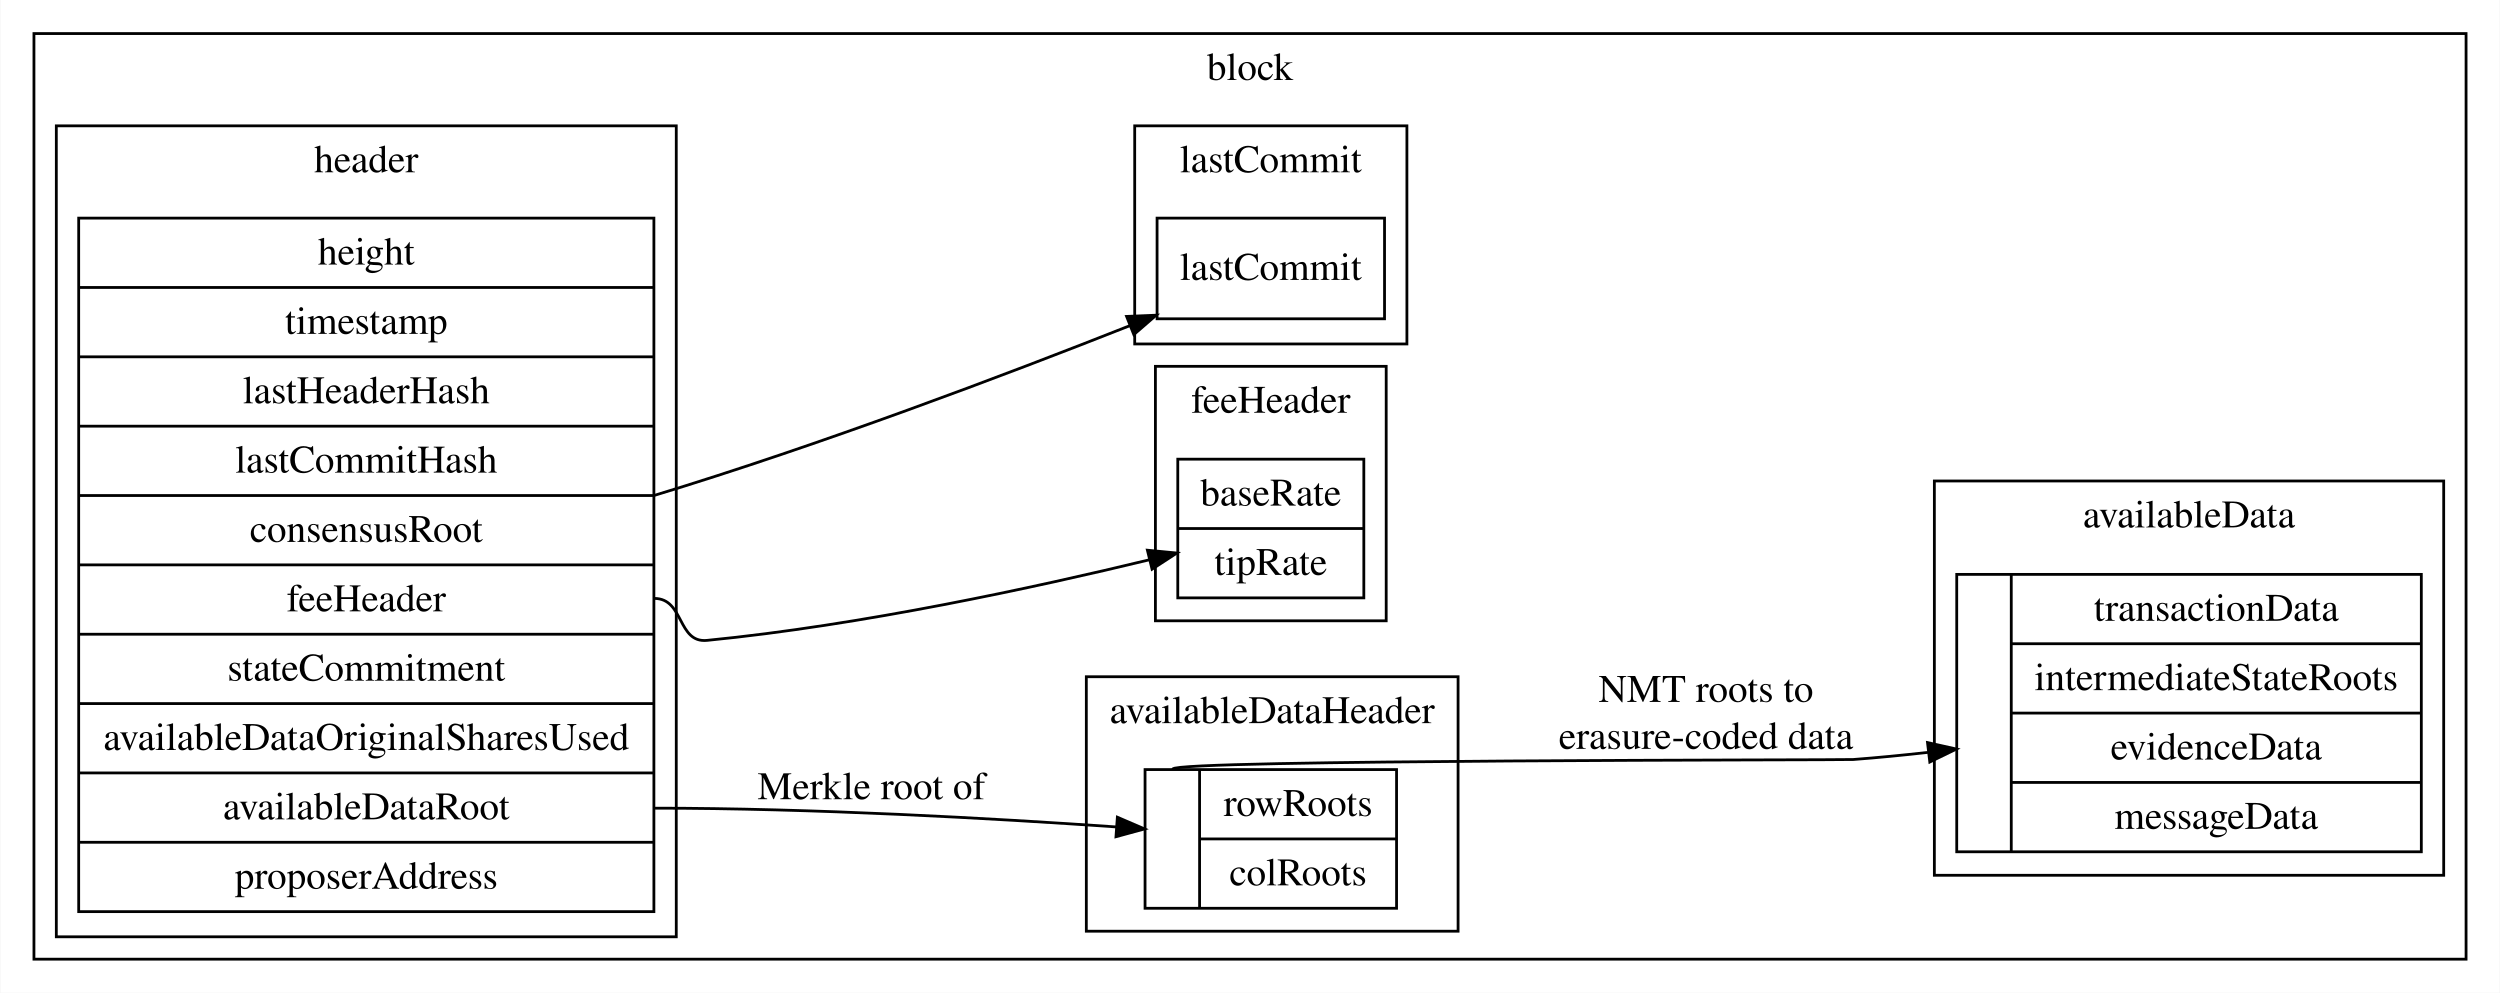
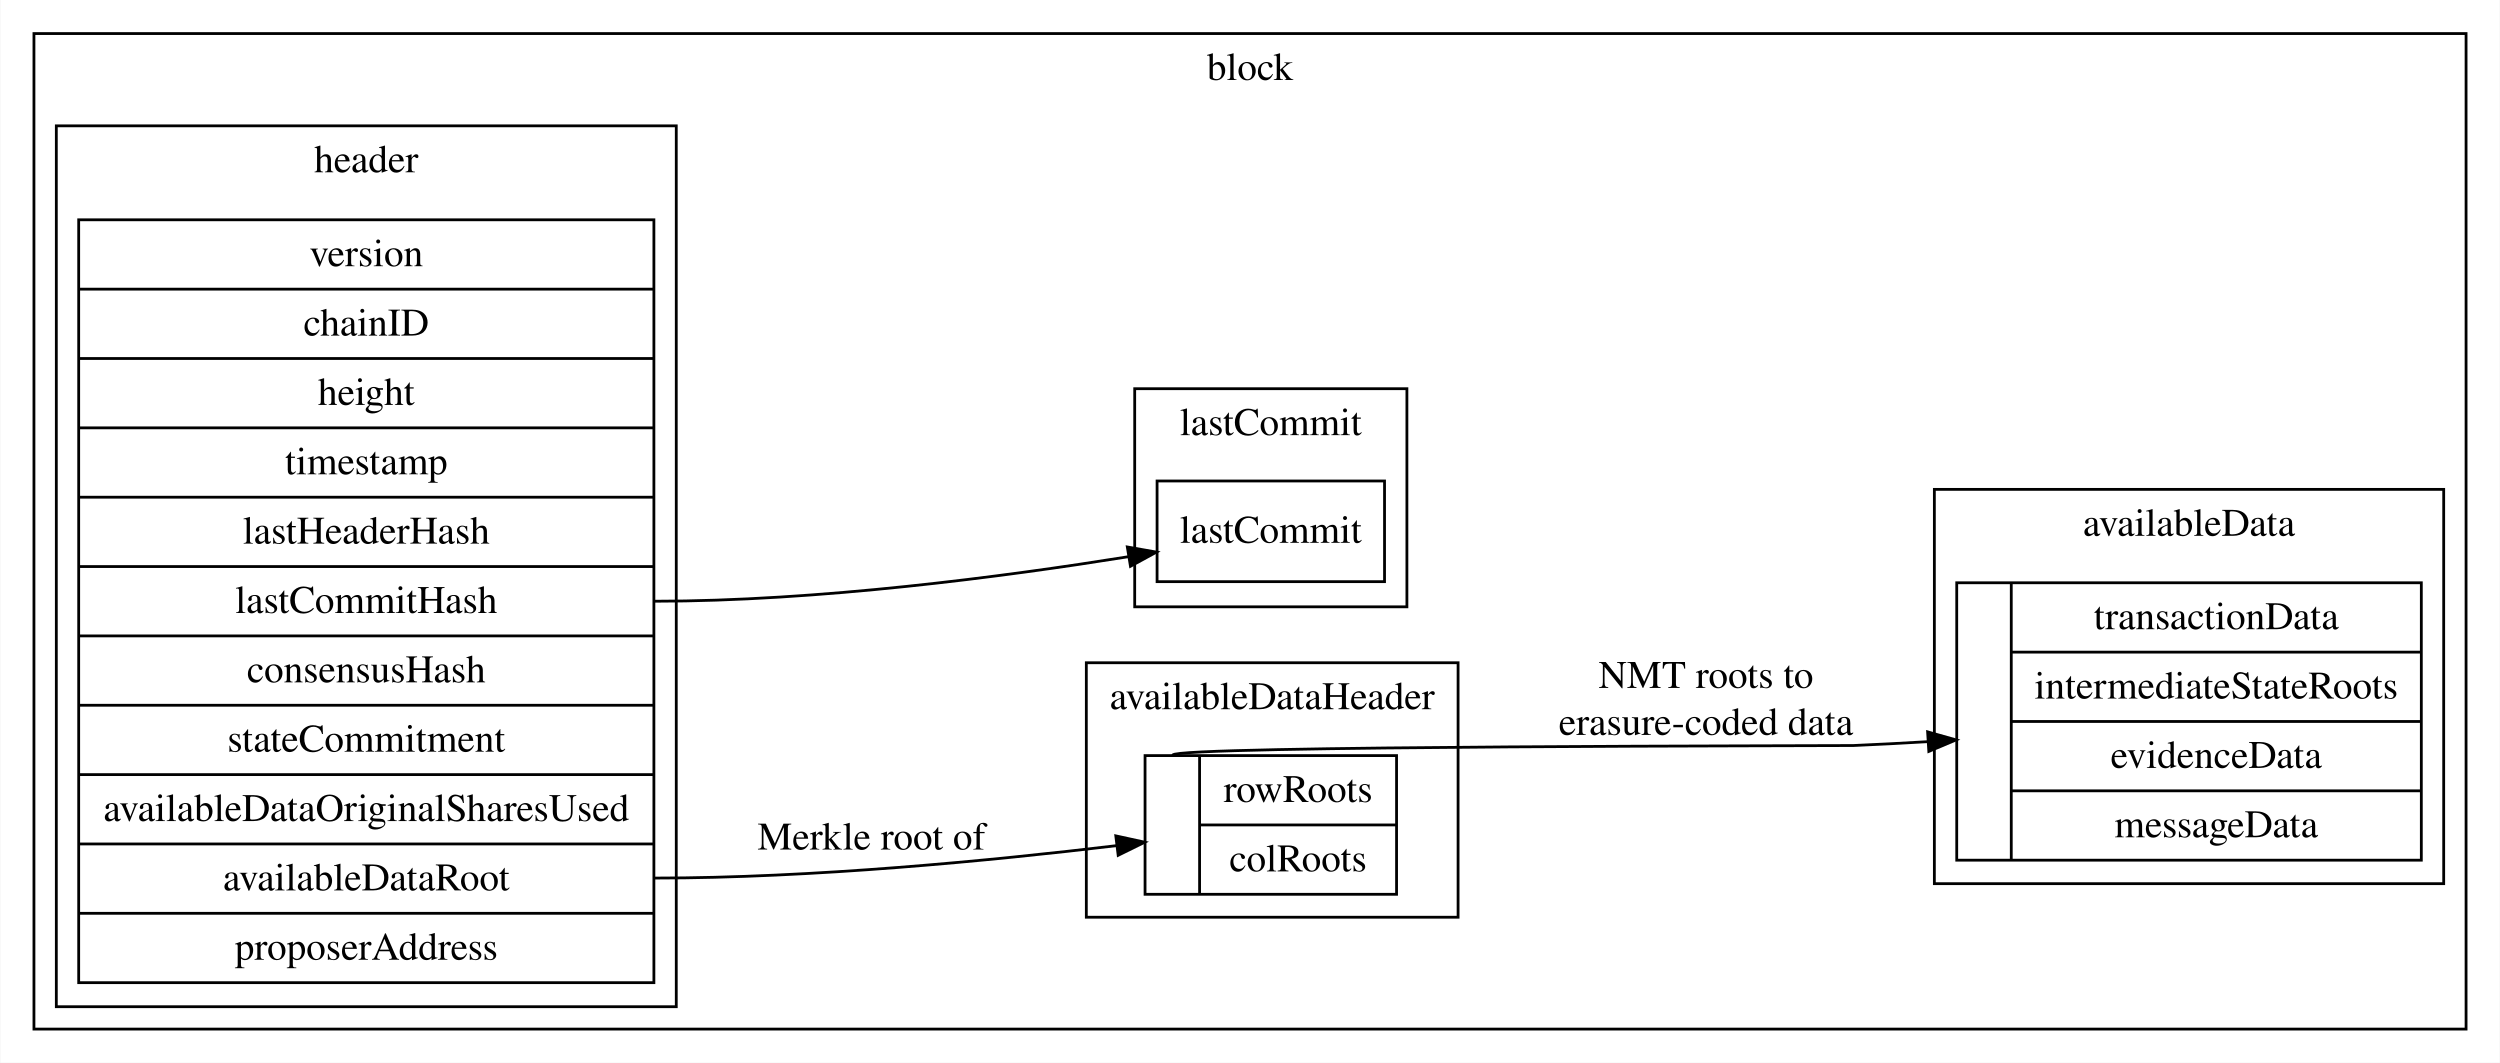
- <svg xmlns="http://www.w3.org/2000/svg" width="894pt" height="355pt" viewBox="0.00 0.00 893.72 355.00">
-   <g id="graph0" class="graph" transform="scale(1 1) rotate(0) translate(4 351)">
-     <polygon fill="#ffffff" stroke="transparent" points="-4,4 -4,-351 889.725,-351 889.725,4 -4,4" />
+ <svg xmlns="http://www.w3.org/2000/svg" width="894pt" height="380pt" viewBox="0.00 0.00 893.72 380.00">
+   <g id="graph0" class="graph" transform="scale(1 1) rotate(0) translate(4 376)">
+     <polygon fill="#ffffff" stroke="transparent" points="-4,4 -4,-376 889.725,-376 889.725,4 -4,4" />
    <g id="clust1" class="cluster">
-       <polygon fill="none" stroke="#000000" points="8,-8 8,-339 877.725,-339 877.725,-8 8,-8" />
-       <text text-anchor="middle" x="442.862" y="-322.4" font-family="Times,serif" font-size="14.00" fill="#000000">block</text>
+       <polygon fill="none" stroke="#000000" points="8,-8 8,-364 877.725,-364 877.725,-8 8,-8" />
+       <text text-anchor="middle" x="442.862" y="-347.4" font-family="Times,serif" font-size="14.00" fill="#000000">block</text>
    </g>
    <g id="clust2" class="cluster">
-       <polygon fill="none" stroke="#000000" points="384.33,-18 384.33,-109 517.269,-109 517.269,-18 384.33,-18" />
-       <text text-anchor="middle" x="450.799" y="-92.4" font-family="Times,serif" font-size="14.00" fill="#000000">availableDataHeader</text>
+       <polygon fill="none" stroke="#000000" points="384.33,-48 384.33,-139 517.269,-139 517.269,-48 384.33,-48" />
+       <text text-anchor="middle" x="450.799" y="-122.4" font-family="Times,serif" font-size="14.00" fill="#000000">availableDataHeader</text>
    </g>
    <g id="clust3" class="cluster">
-       <polygon fill="none" stroke="#000000" points="687.588,-38 687.588,-179 869.725,-179 869.725,-38 687.588,-38" />
-       <text text-anchor="middle" x="778.656" y="-162.4" font-family="Times,serif" font-size="14.00" fill="#000000">availableData</text>
+       <polygon fill="none" stroke="#000000" points="687.588,-60 687.588,-201 869.725,-201 869.725,-60 687.588,-60" />
+       <text text-anchor="middle" x="778.656" y="-184.4" font-family="Times,serif" font-size="14.00" fill="#000000">availableData</text>
    </g>
    <g id="clust4" class="cluster">
-       <polygon fill="none" stroke="#000000" points="409.034,-129 409.034,-220 491.564,-220 491.564,-129 409.034,-129" />
-       <text text-anchor="middle" x="450.299" y="-203.4" font-family="Times,serif" font-size="14.00" fill="#000000">feeHeader</text>
+       <polygon fill="none" stroke="#000000" points="401.63,-159 401.63,-237 498.969,-237 498.969,-159 401.63,-159" />
+       <text text-anchor="middle" x="450.299" y="-220.4" font-family="Times,serif" font-size="14.00" fill="#000000">lastCommit</text>
    </g>
    <g id="clust5" class="cluster">
-       <polygon fill="none" stroke="#000000" points="401.63,-228 401.63,-306 498.969,-306 498.969,-228 401.63,-228" />
-       <text text-anchor="middle" x="450.299" y="-289.4" font-family="Times,serif" font-size="14.00" fill="#000000">lastCommit</text>
-     </g>
-     <g id="clust6" class="cluster">
-       <polygon fill="none" stroke="#000000" points="16,-16 16,-306 237.693,-306 237.693,-16 16,-16" />
-       <text text-anchor="middle" x="126.847" y="-289.4" font-family="Times,serif" font-size="14.00" fill="#000000">header</text>
+       <polygon fill="none" stroke="#000000" points="16,-16 16,-331 237.693,-331 237.693,-16 16,-16" />
+       <text text-anchor="middle" x="126.847" y="-314.4" font-family="Times,serif" font-size="14.00" fill="#000000">header</text>
    </g>
    <g id="node1" class="node">
-       <polygon fill="none" stroke="#000000" points="405.33,-26.2 405.33,-75.8 495.269,-75.8 495.269,-26.2 405.33,-26.2" />
-       <text text-anchor="middle" x="415.08" y="-46.8" font-family="Times,serif" font-size="14.00" fill="#000000"> </text>
-       <polyline fill="none" stroke="#000000" points="424.83,-26.2 424.83,-75.8 " />
-       <text text-anchor="middle" x="460.049" y="-59.2" font-family="Times,serif" font-size="14.00" fill="#000000">rowRoots</text>
-       <polyline fill="none" stroke="#000000" points="424.83,-51 495.269,-51 " />
-       <text text-anchor="middle" x="460.049" y="-34.4" font-family="Times,serif" font-size="14.00" fill="#000000">colRoots</text>
+       <polygon fill="none" stroke="#000000" points="405.33,-56.2 405.33,-105.8 495.269,-105.8 495.269,-56.2 405.33,-56.2" />
+       <text text-anchor="middle" x="415.08" y="-76.8" font-family="Times,serif" font-size="14.00" fill="#000000"> </text>
+       <polyline fill="none" stroke="#000000" points="424.83,-56.2 424.83,-105.8 " />
+       <text text-anchor="middle" x="460.049" y="-89.2" font-family="Times,serif" font-size="14.00" fill="#000000">rowRoots</text>
+       <polyline fill="none" stroke="#000000" points="424.83,-81 495.269,-81 " />
+       <text text-anchor="middle" x="460.049" y="-64.4" font-family="Times,serif" font-size="14.00" fill="#000000">colRoots</text>
    </g>
    <g id="node2" class="node">
-       <polygon fill="none" stroke="#000000" points="695.588,-46.4 695.588,-145.6 861.725,-145.6 861.725,-46.4 695.588,-46.4" />
-       <text text-anchor="middle" x="705.338" y="-91.8" font-family="Times,serif" font-size="14.00" fill="#000000"> </text>
-       <polyline fill="none" stroke="#000000" points="715.088,-46.4 715.088,-145.6 " />
-       <text text-anchor="middle" x="788.406" y="-129" font-family="Times,serif" font-size="14.00" fill="#000000">transactionData</text>
-       <polyline fill="none" stroke="#000000" points="715.088,-120.8 861.725,-120.8 " />
-       <text text-anchor="middle" x="788.406" y="-104.2" font-family="Times,serif" font-size="14.00" fill="#000000">intermediateStateRoots</text>
-       <polyline fill="none" stroke="#000000" points="715.088,-96 861.725,-96 " />
-       <text text-anchor="middle" x="788.406" y="-79.4" font-family="Times,serif" font-size="14.00" fill="#000000">evidenceData</text>
-       <polyline fill="none" stroke="#000000" points="715.088,-71.2 861.725,-71.2 " />
-       <text text-anchor="middle" x="788.406" y="-54.6" font-family="Times,serif" font-size="14.00" fill="#000000">messageData</text>
+       <polygon fill="none" stroke="#000000" points="695.588,-68.4 695.588,-167.6 861.725,-167.6 861.725,-68.4 695.588,-68.4" />
+       <text text-anchor="middle" x="705.338" y="-113.8" font-family="Times,serif" font-size="14.00" fill="#000000"> </text>
+       <polyline fill="none" stroke="#000000" points="715.088,-68.4 715.088,-167.6 " />
+       <text text-anchor="middle" x="788.406" y="-151" font-family="Times,serif" font-size="14.00" fill="#000000">transactionData</text>
+       <polyline fill="none" stroke="#000000" points="715.088,-142.8 861.725,-142.8 " />
+       <text text-anchor="middle" x="788.406" y="-126.2" font-family="Times,serif" font-size="14.00" fill="#000000">intermediateStateRoots</text>
+       <polyline fill="none" stroke="#000000" points="715.088,-118 861.725,-118 " />
+       <text text-anchor="middle" x="788.406" y="-101.4" font-family="Times,serif" font-size="14.00" fill="#000000">evidenceData</text>
+       <polyline fill="none" stroke="#000000" points="715.088,-93.2 861.725,-93.2 " />
+       <text text-anchor="middle" x="788.406" y="-76.6" font-family="Times,serif" font-size="14.00" fill="#000000">messageData</text>
    </g>
-     <g id="edge4" class="edge">
-       <path fill="none" stroke="#000000" d="M415.299,-76C415.299,-79.379 655.218,-79.144 658.588,-79.4 667.278,-80.059 676.299,-80.939 685.316,-81.952" />
-       <polygon fill="#000000" stroke="#000000" points="685.136,-85.455 695.476,-83.146 685.954,-78.502 685.136,-85.455" />
-       <text text-anchor="middle" x="605.928" y="-100" font-family="Times,serif" font-size="14.00" fill="#000000">NMT roots to</text>
-       <text text-anchor="middle" x="605.928" y="-83.2" font-family="Times,serif" font-size="14.00" fill="#000000">erasure-coded data</text>
+     <g id="edge3" class="edge">
+       <path fill="none" stroke="#000000" d="M415.299,-106C415.299,-109.379 655.212,-109.256 658.588,-109.4 667.235,-109.77 676.227,-110.245 685.225,-110.782" />
+       <polygon fill="#000000" stroke="#000000" points="685.172,-114.285 695.369,-111.412 685.606,-107.299 685.172,-114.285" />
+       <text text-anchor="middle" x="605.928" y="-130" font-family="Times,serif" font-size="14.00" fill="#000000">NMT roots to</text>
+       <text text-anchor="middle" x="605.928" y="-113.2" font-family="Times,serif" font-size="14.00" fill="#000000">erasure-coded data</text>
    </g>
    <g id="node3" class="node">
-       <polygon fill="none" stroke="#000000" points="417.034,-137.2 417.034,-186.8 483.564,-186.8 483.564,-137.2 417.034,-137.2" />
-       <text text-anchor="middle" x="450.299" y="-170.2" font-family="Times,serif" font-size="14.00" fill="#000000">baseRate</text>
-       <polyline fill="none" stroke="#000000" points="417.034,-162 483.564,-162 " />
-       <text text-anchor="middle" x="450.299" y="-145.4" font-family="Times,serif" font-size="14.00" fill="#000000">tipRate</text>
+       <polygon fill="none" stroke="#000000" points="409.63,-168 409.63,-204 490.969,-204 490.969,-168 409.63,-168" />
+       <text text-anchor="middle" x="450.299" y="-181.9" font-family="Times,serif" font-size="14.00" fill="#000000">lastCommit</text>
    </g>
    <g id="node4" class="node">
-       <polygon fill="none" stroke="#000000" points="409.63,-237 409.63,-273 490.969,-273 490.969,-237 409.63,-237" />
-       <text text-anchor="middle" x="450.299" y="-250.9" font-family="Times,serif" font-size="14.00" fill="#000000">lastCommit</text>
-     </g>
-     <g id="node5" class="node">
-       <polygon fill="none" stroke="#000000" points="24,-25 24,-273 229.693,-273 229.693,-25 24,-25" />
-       <text text-anchor="middle" x="126.847" y="-256.4" font-family="Times,serif" font-size="14.00" fill="#000000">height</text>
-       <polyline fill="none" stroke="#000000" points="24,-248.2 229.693,-248.2 " />
-       <text text-anchor="middle" x="126.847" y="-231.6" font-family="Times,serif" font-size="14.00" fill="#000000">timestamp</text>
-       <polyline fill="none" stroke="#000000" points="24,-223.4 229.693,-223.4 " />
-       <text text-anchor="middle" x="126.847" y="-206.8" font-family="Times,serif" font-size="14.00" fill="#000000">lastHeaderHash</text>
-       <polyline fill="none" stroke="#000000" points="24,-198.6 229.693,-198.6 " />
-       <text text-anchor="middle" x="126.847" y="-182" font-family="Times,serif" font-size="14.00" fill="#000000">lastCommitHash</text>
-       <polyline fill="none" stroke="#000000" points="24,-173.8 229.693,-173.8 " />
-       <text text-anchor="middle" x="126.847" y="-157.2" font-family="Times,serif" font-size="14.00" fill="#000000">consensusRoot</text>
-       <polyline fill="none" stroke="#000000" points="24,-149 229.693,-149 " />
-       <text text-anchor="middle" x="126.847" y="-132.4" font-family="Times,serif" font-size="14.00" fill="#000000">feeHeader</text>
-       <polyline fill="none" stroke="#000000" points="24,-124.2 229.693,-124.2 " />
-       <text text-anchor="middle" x="126.847" y="-107.6" font-family="Times,serif" font-size="14.00" fill="#000000">stateCommitment</text>
-       <polyline fill="none" stroke="#000000" points="24,-99.4 229.693,-99.4 " />
-       <text text-anchor="middle" x="126.847" y="-82.8" font-family="Times,serif" font-size="14.00" fill="#000000">availableDataOriginalSharesUsed</text>
-       <polyline fill="none" stroke="#000000" points="24,-74.6 229.693,-74.6 " />
-       <text text-anchor="middle" x="126.847" y="-58" font-family="Times,serif" font-size="14.00" fill="#000000">availableDataRoot</text>
-       <polyline fill="none" stroke="#000000" points="24,-49.8 229.693,-49.8 " />
-       <text text-anchor="middle" x="126.847" y="-33.2" font-family="Times,serif" font-size="14.00" fill="#000000">proposerAddress</text>
-     </g>
-     <g id="edge3" class="edge">
-       <path fill="none" stroke="#000000" d="M229.846,-62C286.195,-62 350.546,-58.371 395.114,-55.282" />
-       <polygon fill="#000000" stroke="#000000" points="395.427,-58.768 405.156,-54.571 394.933,-51.786 395.427,-58.768" />
-       <text text-anchor="middle" x="307.511" y="-65.2" font-family="Times,serif" font-size="14.00" fill="#000000">Merkle root of</text>
+       <polygon fill="none" stroke="#000000" points="24,-24.6 24,-297.4 229.693,-297.4 229.693,-24.6 24,-24.6" />
+       <text text-anchor="middle" x="126.847" y="-280.8" font-family="Times,serif" font-size="14.00" fill="#000000">version</text>
+       <polyline fill="none" stroke="#000000" points="24,-272.6 229.693,-272.6 " />
+       <text text-anchor="middle" x="126.847" y="-256" font-family="Times,serif" font-size="14.00" fill="#000000">chainID</text>
+       <polyline fill="none" stroke="#000000" points="24,-247.8 229.693,-247.8 " />
+       <text text-anchor="middle" x="126.847" y="-231.2" font-family="Times,serif" font-size="14.00" fill="#000000">height</text>
+       <polyline fill="none" stroke="#000000" points="24,-223 229.693,-223 " />
+       <text text-anchor="middle" x="126.847" y="-206.4" font-family="Times,serif" font-size="14.00" fill="#000000">timestamp</text>
+       <polyline fill="none" stroke="#000000" points="24,-198.2 229.693,-198.2 " />
+       <text text-anchor="middle" x="126.847" y="-181.6" font-family="Times,serif" font-size="14.00" fill="#000000">lastHeaderHash</text>
+       <polyline fill="none" stroke="#000000" points="24,-173.4 229.693,-173.4 " />
+       <text text-anchor="middle" x="126.847" y="-156.8" font-family="Times,serif" font-size="14.00" fill="#000000">lastCommitHash</text>
+       <polyline fill="none" stroke="#000000" points="24,-148.6 229.693,-148.6 " />
+       <text text-anchor="middle" x="126.847" y="-132" font-family="Times,serif" font-size="14.00" fill="#000000">consensusHash</text>
+       <polyline fill="none" stroke="#000000" points="24,-123.8 229.693,-123.8 " />
+       <text text-anchor="middle" x="126.847" y="-107.2" font-family="Times,serif" font-size="14.00" fill="#000000">stateCommitment</text>
+       <polyline fill="none" stroke="#000000" points="24,-99 229.693,-99 " />
+       <text text-anchor="middle" x="126.847" y="-82.4" font-family="Times,serif" font-size="14.00" fill="#000000">availableDataOriginalSharesUsed</text>
+       <polyline fill="none" stroke="#000000" points="24,-74.2 229.693,-74.2 " />
+       <text text-anchor="middle" x="126.847" y="-57.6" font-family="Times,serif" font-size="14.00" fill="#000000">availableDataRoot</text>
+       <polyline fill="none" stroke="#000000" points="24,-49.4 229.693,-49.4 " />
+       <text text-anchor="middle" x="126.847" y="-32.8" font-family="Times,serif" font-size="14.00" fill="#000000">proposerAddress</text>
    </g>
    <g id="edge2" class="edge">
-       <path fill="none" stroke="#000000" d="M229.846,-137C240.552,-137 238.039,-120.953 248.693,-122 303.856,-127.42 366.304,-140.989 406.885,-150.823" />
-       <polygon fill="#000000" stroke="#000000" points="406.168,-154.251 416.714,-153.236 407.836,-147.453 406.168,-154.251" />
+       <path fill="none" stroke="#000000" d="M229.846,-62C286.334,-62 350.664,-68.269 395.189,-73.605" />
+       <polygon fill="#000000" stroke="#000000" points="394.87,-77.092 405.221,-74.831 395.719,-70.143 394.87,-77.092" />
+       <text text-anchor="middle" x="307.511" y="-72.2" font-family="Times,serif" font-size="14.00" fill="#000000">Merkle root of</text>
    </g>
    <g id="edge1" class="edge">
-       <path fill="none" stroke="#000000" d="M229.429,-173.72C229.517,-173.747 229.605,-173.773 229.693,-173.8 288.998,-191.798 355.571,-217.016 399.921,-234.555" />
-       <polygon fill="#000000" stroke="#000000" points="398.727,-237.847 409.313,-238.286 401.311,-231.341 398.727,-237.847" />
+       <path fill="none" stroke="#000000" d="M229.846,-161C288.273,-161 354.858,-169.777 399.421,-176.93" />
+       <polygon fill="#000000" stroke="#000000" points="398.986,-180.405 409.42,-178.567 400.117,-173.497 398.986,-180.405" />
    </g>
  </g>
</svg>
